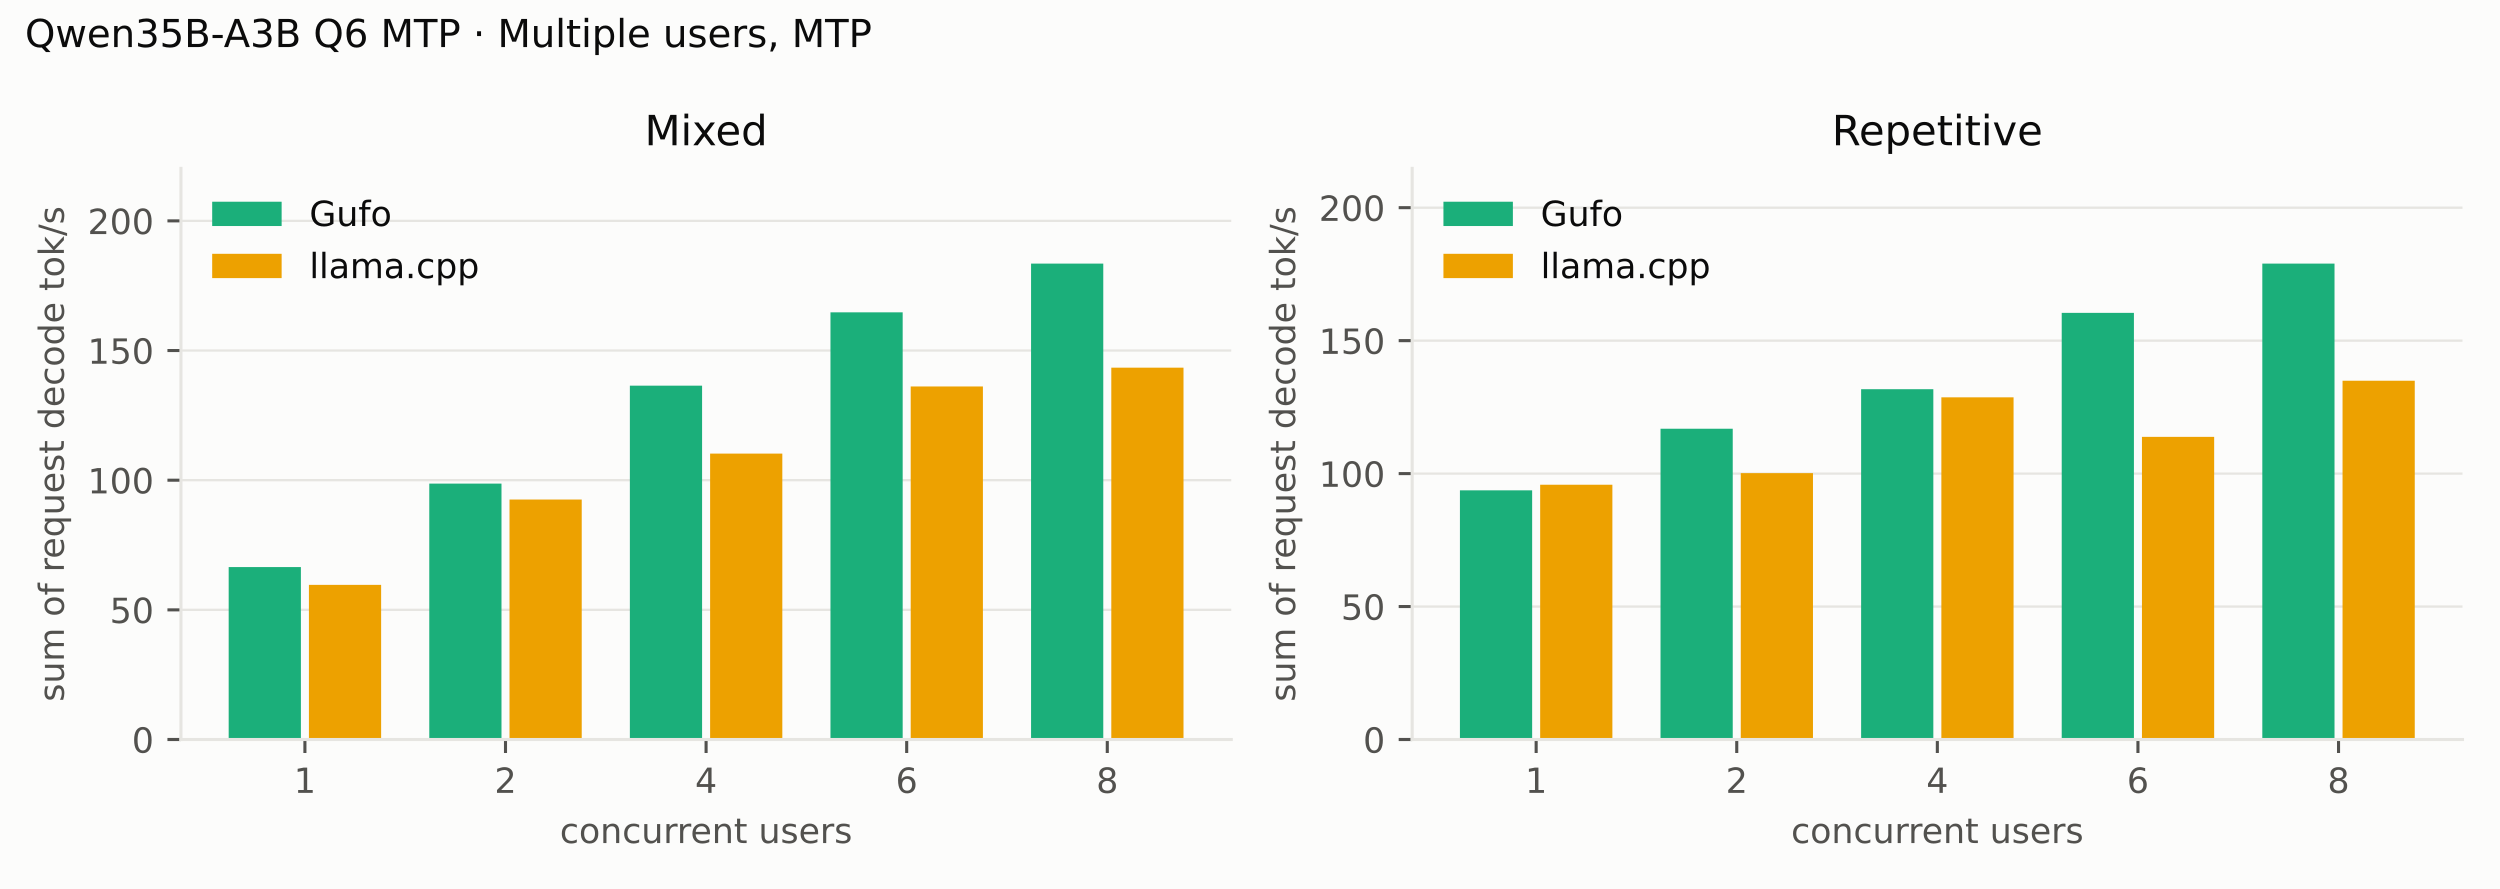
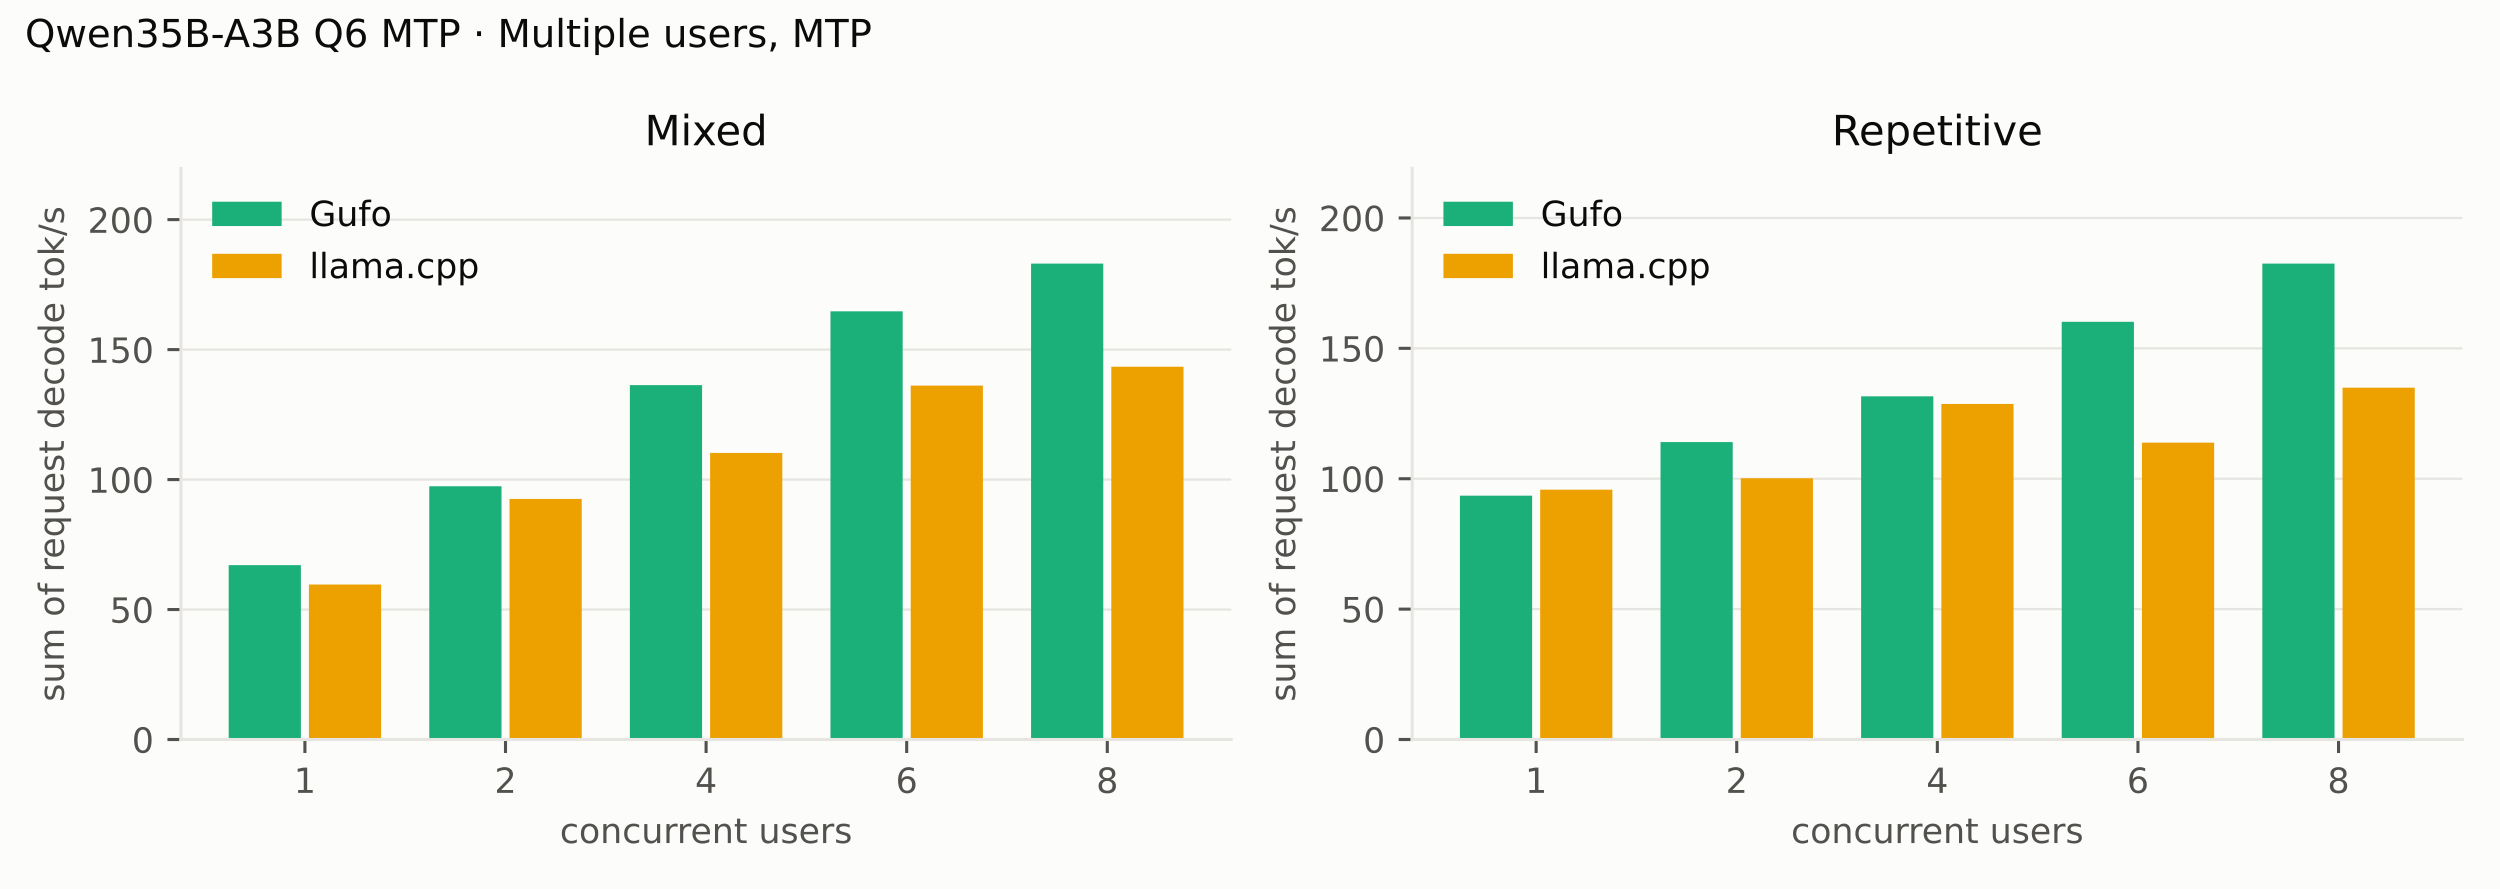
<svg xmlns="http://www.w3.org/2000/svg" xmlns:xlink="http://www.w3.org/1999/xlink" width="648pt" height="230.4pt" viewBox="0 0 648 230.4" version="1.1">
  <defs>
    <style type="text/css">*{stroke-linejoin: round; stroke-linecap: butt}</style>
  </defs>
  <g id="figure_1">
    <g id="patch_1">
      <path d="M 0 230.4 L 648 230.4 L 648 0 L 0 0 z " style="fill: #fcfcfb" />
    </g>
    <g id="axes_1">
      <g id="patch_2">
        <path d="M 46.899 191.68 L 319.14 191.68 L 319.14 43.647 L 46.899 43.647 z " style="fill: #fcfcfb" />
      </g>
      <g id="matplotlib.axis_1">
        <g id="xtick_1">
          <g id="line2d_1">
            <defs>
              <path id="m1ebf051f68" d="M 0 0 L 0 3.5 " style="stroke: #52514e; stroke-width: 0.8" />
            </defs>
            <g>
              <use xlink:href="#m1ebf051f68" x="79.032" y="191.68" style="fill: #52514e; stroke: #52514e; stroke-width: 0.8" />
            </g>
          </g>
          <g id="text_1">
            <text style="font-size: 9px; font-family: 'DejaVu Sans', 'Bitstream Vera Sans', 'Computer Modern Sans Serif', 'Lucida Grande', 'Verdana', 'Geneva', 'Lucid', 'Arial', 'Helvetica', 'Avant Garde', sans-serif; text-anchor: middle; fill: #52514e" x="79.032" y="205.518" transform="rotate(-0 79.03174 205.5179)">1</text>
          </g>
        </g>
        <g id="xtick_2">
          <g id="line2d_2">
            <g>
              <use xlink:href="#m1ebf051f68" x="131.026" y="191.68" style="fill: #52514e; stroke: #52514e; stroke-width: 0.8" />
            </g>
          </g>
          <g id="text_2">
            <text style="font-size: 9px; font-family: 'DejaVu Sans', 'Bitstream Vera Sans', 'Computer Modern Sans Serif', 'Lucida Grande', 'Verdana', 'Geneva', 'Lucid', 'Arial', 'Helvetica', 'Avant Garde', sans-serif; text-anchor: middle; fill: #52514e" x="131.026" y="205.518" transform="rotate(-0 131.0257 205.5179)">2</text>
          </g>
        </g>
        <g id="xtick_3">
          <g id="line2d_3">
            <g>
              <use xlink:href="#m1ebf051f68" x="183.02" y="191.68" style="fill: #52514e; stroke: #52514e; stroke-width: 0.8" />
            </g>
          </g>
          <g id="text_3">
            <text style="font-size: 9px; font-family: 'DejaVu Sans', 'Bitstream Vera Sans', 'Computer Modern Sans Serif', 'Lucida Grande', 'Verdana', 'Geneva', 'Lucid', 'Arial', 'Helvetica', 'Avant Garde', sans-serif; text-anchor: middle; fill: #52514e" x="183.02" y="205.518" transform="rotate(-0 183.0197 205.5179)">4</text>
          </g>
        </g>
        <g id="xtick_4">
          <g id="line2d_4">
            <g>
              <use xlink:href="#m1ebf051f68" x="235.014" y="191.68" style="fill: #52514e; stroke: #52514e; stroke-width: 0.8" />
            </g>
          </g>
          <g id="text_4">
            <text style="font-size: 9px; font-family: 'DejaVu Sans', 'Bitstream Vera Sans', 'Computer Modern Sans Serif', 'Lucida Grande', 'Verdana', 'Geneva', 'Lucid', 'Arial', 'Helvetica', 'Avant Garde', sans-serif; text-anchor: middle; fill: #52514e" x="235.014" y="205.518" transform="rotate(-0 235.0137 205.5179)">6</text>
          </g>
        </g>
        <g id="xtick_5">
          <g id="line2d_5">
            <g>
              <use xlink:href="#m1ebf051f68" x="287.008" y="191.68" style="fill: #52514e; stroke: #52514e; stroke-width: 0.8" />
            </g>
          </g>
          <g id="text_5">
            <text style="font-size: 9px; font-family: 'DejaVu Sans', 'Bitstream Vera Sans', 'Computer Modern Sans Serif', 'Lucida Grande', 'Verdana', 'Geneva', 'Lucid', 'Arial', 'Helvetica', 'Avant Garde', sans-serif; text-anchor: middle; fill: #52514e" x="287.008" y="205.518" transform="rotate(-0 287.0077 205.5179)">8</text>
          </g>
        </g>
        <g id="text_6">
          <text style="font-size: 9px; font-family: 'DejaVu Sans', 'Bitstream Vera Sans', 'Computer Modern Sans Serif', 'Lucida Grande', 'Verdana', 'Geneva', 'Lucid', 'Arial', 'Helvetica', 'Avant Garde', sans-serif; text-anchor: middle; fill: #52514e" x="183.02" y="218.518" transform="rotate(-0 183.0197 218.5179)">concurrent users</text>
        </g>
      </g>
      <g id="matplotlib.axis_2">
        <g id="ytick_1">
          <g id="line2d_6">
            <path d="M 46.899 191.68 L 319.14 191.68 " clip-path="url(#p1bdd1d52e2)" style="fill: none; stroke: #e6e5e1; stroke-width: 0.6; stroke-linecap: square" />
          </g>
          <g id="line2d_7">
            <defs>
              <path id="m680e5b1e24" d="M 0 0 L -3.5 0 " style="stroke: #52514e; stroke-width: 0.8" />
            </defs>
            <g>
              <use xlink:href="#m680e5b1e24" x="46.899" y="191.68" style="fill: #52514e; stroke: #52514e; stroke-width: 0.8" />
            </g>
          </g>
          <g id="text_7">
            <text style="font-size: 9px; font-family: 'DejaVu Sans', 'Bitstream Vera Sans', 'Computer Modern Sans Serif', 'Lucida Grande', 'Verdana', 'Geneva', 'Lucid', 'Arial', 'Helvetica', 'Avant Garde', sans-serif; text-anchor: end; fill: #52514e" x="39.899" y="195.099" transform="rotate(-0 39.89945 195.0989)">0</text>
          </g>
        </g>
        <g id="ytick_2">
          <g id="line2d_8">
-             <path d="M 46.899 158.072 L 319.14 158.072 " clip-path="url(#p1bdd1d52e2)" style="fill: none; stroke: #e6e5e1; stroke-width: 0.6; stroke-linecap: square" />
+             <path d="M 46.899 157.991 L 319.14 157.991 " clip-path="url(#p1bdd1d52e2)" style="fill: none; stroke: #e6e5e1; stroke-width: 0.6; stroke-linecap: square" />
          </g>
          <g id="line2d_9">
            <g>
-               <use xlink:href="#m680e5b1e24" x="46.899" y="158.072" style="fill: #52514e; stroke: #52514e; stroke-width: 0.8" />
+               <use xlink:href="#m680e5b1e24" x="46.899" y="157.991" style="fill: #52514e; stroke: #52514e; stroke-width: 0.8" />
            </g>
          </g>
          <g id="text_8">
-             <text style="font-size: 9px; font-family: 'DejaVu Sans', 'Bitstream Vera Sans', 'Computer Modern Sans Serif', 'Lucida Grande', 'Verdana', 'Geneva', 'Lucid', 'Arial', 'Helvetica', 'Avant Garde', sans-serif; text-anchor: end; fill: #52514e" x="39.899" y="161.491" transform="rotate(-0 39.89945 161.4912)">50</text>
+             <text style="font-size: 9px; font-family: 'DejaVu Sans', 'Bitstream Vera Sans', 'Computer Modern Sans Serif', 'Lucida Grande', 'Verdana', 'Geneva', 'Lucid', 'Arial', 'Helvetica', 'Avant Garde', sans-serif; text-anchor: end; fill: #52514e" x="39.899" y="161.41" transform="rotate(-0 39.89945 161.4104)">50</text>
          </g>
        </g>
        <g id="ytick_3">
          <g id="line2d_10">
-             <path d="M 46.899 124.464 L 319.14 124.464 " clip-path="url(#p1bdd1d52e2)" style="fill: none; stroke: #e6e5e1; stroke-width: 0.6; stroke-linecap: square" />
+             <path d="M 46.899 124.303 L 319.14 124.303 " clip-path="url(#p1bdd1d52e2)" style="fill: none; stroke: #e6e5e1; stroke-width: 0.6; stroke-linecap: square" />
          </g>
          <g id="line2d_11">
            <g>
-               <use xlink:href="#m680e5b1e24" x="46.899" y="124.464" style="fill: #52514e; stroke: #52514e; stroke-width: 0.8" />
+               <use xlink:href="#m680e5b1e24" x="46.899" y="124.303" style="fill: #52514e; stroke: #52514e; stroke-width: 0.8" />
            </g>
          </g>
          <g id="text_9">
-             <text style="font-size: 9px; font-family: 'DejaVu Sans', 'Bitstream Vera Sans', 'Computer Modern Sans Serif', 'Lucida Grande', 'Verdana', 'Geneva', 'Lucid', 'Arial', 'Helvetica', 'Avant Garde', sans-serif; text-anchor: end; fill: #52514e" x="39.899" y="127.883" transform="rotate(-0 39.89945 127.8834)">100</text>
+             <text style="font-size: 9px; font-family: 'DejaVu Sans', 'Bitstream Vera Sans', 'Computer Modern Sans Serif', 'Lucida Grande', 'Verdana', 'Geneva', 'Lucid', 'Arial', 'Helvetica', 'Avant Garde', sans-serif; text-anchor: end; fill: #52514e" x="39.899" y="127.722" transform="rotate(-0 39.89945 127.7218)">100</text>
          </g>
        </g>
        <g id="ytick_4">
          <g id="line2d_12">
-             <path d="M 46.899 90.857 L 319.14 90.857 " clip-path="url(#p1bdd1d52e2)" style="fill: none; stroke: #e6e5e1; stroke-width: 0.6; stroke-linecap: square" />
+             <path d="M 46.899 90.614 L 319.14 90.614 " clip-path="url(#p1bdd1d52e2)" style="fill: none; stroke: #e6e5e1; stroke-width: 0.6; stroke-linecap: square" />
          </g>
          <g id="line2d_13">
            <g>
-               <use xlink:href="#m680e5b1e24" x="46.899" y="90.857" style="fill: #52514e; stroke: #52514e; stroke-width: 0.8" />
+               <use xlink:href="#m680e5b1e24" x="46.899" y="90.614" style="fill: #52514e; stroke: #52514e; stroke-width: 0.8" />
            </g>
          </g>
          <g id="text_10">
-             <text style="font-size: 9px; font-family: 'DejaVu Sans', 'Bitstream Vera Sans', 'Computer Modern Sans Serif', 'Lucida Grande', 'Verdana', 'Geneva', 'Lucid', 'Arial', 'Helvetica', 'Avant Garde', sans-serif; text-anchor: end; fill: #52514e" x="39.899" y="94.276" transform="rotate(-0 39.89945 94.27557)">150</text>
+             <text style="font-size: 9px; font-family: 'DejaVu Sans', 'Bitstream Vera Sans', 'Computer Modern Sans Serif', 'Lucida Grande', 'Verdana', 'Geneva', 'Lucid', 'Arial', 'Helvetica', 'Avant Garde', sans-serif; text-anchor: end; fill: #52514e" x="39.899" y="94.033" transform="rotate(-0 39.89945 94.03328)">150</text>
          </g>
        </g>
        <g id="ytick_5">
          <g id="line2d_14">
-             <path d="M 46.899 57.249 L 319.14 57.249 " clip-path="url(#p1bdd1d52e2)" style="fill: none; stroke: #e6e5e1; stroke-width: 0.6; stroke-linecap: square" />
+             <path d="M 46.899 56.926 L 319.14 56.926 " clip-path="url(#p1bdd1d52e2)" style="fill: none; stroke: #e6e5e1; stroke-width: 0.6; stroke-linecap: square" />
          </g>
          <g id="line2d_15">
            <g>
-               <use xlink:href="#m680e5b1e24" x="46.899" y="57.249" style="fill: #52514e; stroke: #52514e; stroke-width: 0.8" />
+               <use xlink:href="#m680e5b1e24" x="46.899" y="56.926" style="fill: #52514e; stroke: #52514e; stroke-width: 0.8" />
            </g>
          </g>
          <g id="text_11">
-             <text style="font-size: 9px; font-family: 'DejaVu Sans', 'Bitstream Vera Sans', 'Computer Modern Sans Serif', 'Lucida Grande', 'Verdana', 'Geneva', 'Lucid', 'Arial', 'Helvetica', 'Avant Garde', sans-serif; text-anchor: end; fill: #52514e" x="39.899" y="60.668" transform="rotate(-0 39.89945 60.66778)">200</text>
+             <text style="font-size: 9px; font-family: 'DejaVu Sans', 'Bitstream Vera Sans', 'Computer Modern Sans Serif', 'Lucida Grande', 'Verdana', 'Geneva', 'Lucid', 'Arial', 'Helvetica', 'Avant Garde', sans-serif; text-anchor: end; fill: #52514e" x="39.899" y="60.345" transform="rotate(-0 39.89945 60.34472)">200</text>
          </g>
        </g>
        <g id="text_12">
          <text style="font-size: 9px; font-family: 'DejaVu Sans', 'Bitstream Vera Sans', 'Computer Modern Sans Serif', 'Lucida Grande', 'Verdana', 'Geneva', 'Lucid', 'Arial', 'Helvetica', 'Avant Garde', sans-serif; text-anchor: middle; fill: #52514e" x="16.559" y="117.664" transform="rotate(-90 16.55859 117.6635)">sum of request decode tok/s</text>
        </g>
      </g>
      <g id="patch_3">
-         <path d="M 59.274 191.68 L 77.992 191.68 L 77.992 146.988 L 59.274 146.988 z " clip-path="url(#p1bdd1d52e2)" style="fill: #1baf7a" />
+         <path d="M 59.274 191.68 L 77.992 191.68 L 77.992 146.477 L 59.274 146.477 z " clip-path="url(#p1bdd1d52e2)" style="fill: #1baf7a" />
      </g>
      <g id="patch_4">
-         <path d="M 111.268 191.68 L 129.986 191.68 L 129.986 125.345 L 111.268 125.345 z " clip-path="url(#p1bdd1d52e2)" style="fill: #1baf7a" />
+         <path d="M 111.268 191.68 L 129.986 191.68 L 129.986 126.048 L 111.268 126.048 z " clip-path="url(#p1bdd1d52e2)" style="fill: #1baf7a" />
      </g>
      <g id="patch_5">
-         <path d="M 163.262 191.68 L 181.98 191.68 L 181.98 99.971 L 163.262 99.971 z " clip-path="url(#p1bdd1d52e2)" style="fill: #1baf7a" />
+         <path d="M 163.262 191.68 L 181.98 191.68 L 181.98 99.825 L 163.262 99.825 z " clip-path="url(#p1bdd1d52e2)" style="fill: #1baf7a" />
      </g>
      <g id="patch_6">
-         <path d="M 215.256 191.68 L 233.974 191.68 L 233.974 80.956 L 215.256 80.956 z " clip-path="url(#p1bdd1d52e2)" style="fill: #1baf7a" />
+         <path d="M 215.256 191.68 L 233.974 191.68 L 233.974 80.69 L 215.256 80.69 z " clip-path="url(#p1bdd1d52e2)" style="fill: #1baf7a" />
      </g>
      <g id="patch_7">
        <path d="M 267.25 191.68 L 285.968 191.68 L 285.968 68.319 L 267.25 68.319 z " clip-path="url(#p1bdd1d52e2)" style="fill: #1baf7a" />
      </g>
      <g id="patch_8">
-         <path d="M 80.072 191.68 L 98.789 191.68 L 98.789 151.599 L 80.072 151.599 z " clip-path="url(#p1bdd1d52e2)" style="fill: #eda100" />
+         <path d="M 80.072 191.68 L 98.789 191.68 L 98.789 151.503 L 80.072 151.503 z " clip-path="url(#p1bdd1d52e2)" style="fill: #eda100" />
      </g>
      <g id="patch_9">
-         <path d="M 132.066 191.68 L 150.783 191.68 L 150.783 129.472 L 132.066 129.472 z " clip-path="url(#p1bdd1d52e2)" style="fill: #eda100" />
+         <path d="M 132.066 191.68 L 150.783 191.68 L 150.783 129.322 L 132.066 129.322 z " clip-path="url(#p1bdd1d52e2)" style="fill: #eda100" />
      </g>
      <g id="patch_10">
-         <path d="M 184.06 191.68 L 202.777 191.68 L 202.777 117.582 L 184.06 117.582 z " clip-path="url(#p1bdd1d52e2)" style="fill: #eda100" />
+         <path d="M 184.06 191.68 L 202.777 191.68 L 202.777 117.403 L 184.06 117.403 z " clip-path="url(#p1bdd1d52e2)" style="fill: #eda100" />
      </g>
      <g id="patch_11">
-         <path d="M 236.054 191.68 L 254.771 191.68 L 254.771 100.173 L 236.054 100.173 z " clip-path="url(#p1bdd1d52e2)" style="fill: #eda100" />
+         <path d="M 236.054 191.68 L 254.771 191.68 L 254.771 99.953 L 236.054 99.953 z " clip-path="url(#p1bdd1d52e2)" style="fill: #eda100" />
      </g>
      <g id="patch_12">
-         <path d="M 288.048 191.68 L 306.765 191.68 L 306.765 95.293 L 288.048 95.293 z " clip-path="url(#p1bdd1d52e2)" style="fill: #eda100" />
+         <path d="M 288.048 191.68 L 306.765 191.68 L 306.765 95.061 L 288.048 95.061 z " clip-path="url(#p1bdd1d52e2)" style="fill: #eda100" />
      </g>
      <g id="patch_13">
        <path d="M 46.899 191.68 L 46.899 43.647 " style="fill: none; stroke: #e6e5e1; stroke-width: 0.8; stroke-linejoin: miter; stroke-linecap: square" />
      </g>
      <g id="patch_14">
        <path d="M 46.899 191.68 L 319.14 191.68 " style="fill: none; stroke: #e6e5e1; stroke-width: 0.8; stroke-linejoin: miter; stroke-linecap: square" />
      </g>
      <g id="text_13">
        <text style="font-size: 10.8px; font-family: 'DejaVu Sans', 'Bitstream Vera Sans', 'Computer Modern Sans Serif', 'Lucida Grande', 'Verdana', 'Geneva', 'Lucid', 'Arial', 'Helvetica', 'Avant Garde', sans-serif; text-anchor: middle; fill: #0b0b0b" x="183.02" y="37.647" transform="rotate(-0 183.0197 37.64709)">Mixed</text>
      </g>
      <g id="legend_1">
        <g id="patch_15">
          <path d="M 54.999 58.586 L 72.999 58.586 L 72.999 52.286 L 54.999 52.286 z " style="fill: #1baf7a" />
        </g>
        <g id="text_14">
          <text style="font-size: 9px; font-family: 'DejaVu Sans', 'Bitstream Vera Sans', 'Computer Modern Sans Serif', 'Lucida Grande', 'Verdana', 'Geneva', 'Lucid', 'Arial', 'Helvetica', 'Avant Garde', sans-serif; text-anchor: start; fill: #0b0b0b" x="80.199" y="58.586" transform="rotate(-0 80.19945 58.58569)">Gufo</text>
        </g>
        <g id="patch_16">
          <path d="M 54.999 72.086 L 72.999 72.086 L 72.999 65.786 L 54.999 65.786 z " style="fill: #eda100" />
        </g>
        <g id="text_15">
          <text style="font-size: 9px; font-family: 'DejaVu Sans', 'Bitstream Vera Sans', 'Computer Modern Sans Serif', 'Lucida Grande', 'Verdana', 'Geneva', 'Lucid', 'Arial', 'Helvetica', 'Avant Garde', sans-serif; text-anchor: start; fill: #0b0b0b" x="80.199" y="72.086" transform="rotate(-0 80.19945 72.08639)">llama.cpp</text>
        </g>
      </g>
    </g>
    <g id="axes_2">
      <g id="patch_17">
        <path d="M 366.039 191.68 L 638.28 191.68 L 638.28 43.647 L 366.039 43.647 z " style="fill: #fcfcfb" />
      </g>
      <g id="matplotlib.axis_3">
        <g id="xtick_6">
          <g id="line2d_16">
            <g>
              <use xlink:href="#m1ebf051f68" x="398.172" y="191.68" style="fill: #52514e; stroke: #52514e; stroke-width: 0.8" />
            </g>
          </g>
          <g id="text_16">
            <text style="font-size: 9px; font-family: 'DejaVu Sans', 'Bitstream Vera Sans', 'Computer Modern Sans Serif', 'Lucida Grande', 'Verdana', 'Geneva', 'Lucid', 'Arial', 'Helvetica', 'Avant Garde', sans-serif; text-anchor: middle; fill: #52514e" x="398.172" y="205.518" transform="rotate(-0 398.1717 205.5179)">1</text>
          </g>
        </g>
        <g id="xtick_7">
          <g id="line2d_17">
            <g>
              <use xlink:href="#m1ebf051f68" x="450.166" y="191.68" style="fill: #52514e; stroke: #52514e; stroke-width: 0.8" />
            </g>
          </g>
          <g id="text_17">
            <text style="font-size: 9px; font-family: 'DejaVu Sans', 'Bitstream Vera Sans', 'Computer Modern Sans Serif', 'Lucida Grande', 'Verdana', 'Geneva', 'Lucid', 'Arial', 'Helvetica', 'Avant Garde', sans-serif; text-anchor: middle; fill: #52514e" x="450.166" y="205.518" transform="rotate(-0 450.1657 205.5179)">2</text>
          </g>
        </g>
        <g id="xtick_8">
          <g id="line2d_18">
            <g>
              <use xlink:href="#m1ebf051f68" x="502.16" y="191.68" style="fill: #52514e; stroke: #52514e; stroke-width: 0.8" />
            </g>
          </g>
          <g id="text_18">
            <text style="font-size: 9px; font-family: 'DejaVu Sans', 'Bitstream Vera Sans', 'Computer Modern Sans Serif', 'Lucida Grande', 'Verdana', 'Geneva', 'Lucid', 'Arial', 'Helvetica', 'Avant Garde', sans-serif; text-anchor: middle; fill: #52514e" x="502.16" y="205.518" transform="rotate(-0 502.1597 205.5179)">4</text>
          </g>
        </g>
        <g id="xtick_9">
          <g id="line2d_19">
            <g>
              <use xlink:href="#m1ebf051f68" x="554.154" y="191.68" style="fill: #52514e; stroke: #52514e; stroke-width: 0.8" />
            </g>
          </g>
          <g id="text_19">
            <text style="font-size: 9px; font-family: 'DejaVu Sans', 'Bitstream Vera Sans', 'Computer Modern Sans Serif', 'Lucida Grande', 'Verdana', 'Geneva', 'Lucid', 'Arial', 'Helvetica', 'Avant Garde', sans-serif; text-anchor: middle; fill: #52514e" x="554.154" y="205.518" transform="rotate(-0 554.1537 205.5179)">6</text>
          </g>
        </g>
        <g id="xtick_10">
          <g id="line2d_20">
            <g>
              <use xlink:href="#m1ebf051f68" x="606.148" y="191.68" style="fill: #52514e; stroke: #52514e; stroke-width: 0.8" />
            </g>
          </g>
          <g id="text_20">
            <text style="font-size: 9px; font-family: 'DejaVu Sans', 'Bitstream Vera Sans', 'Computer Modern Sans Serif', 'Lucida Grande', 'Verdana', 'Geneva', 'Lucid', 'Arial', 'Helvetica', 'Avant Garde', sans-serif; text-anchor: middle; fill: #52514e" x="606.148" y="205.518" transform="rotate(-0 606.1477 205.5179)">8</text>
          </g>
        </g>
        <g id="text_21">
          <text style="font-size: 9px; font-family: 'DejaVu Sans', 'Bitstream Vera Sans', 'Computer Modern Sans Serif', 'Lucida Grande', 'Verdana', 'Geneva', 'Lucid', 'Arial', 'Helvetica', 'Avant Garde', sans-serif; text-anchor: middle; fill: #52514e" x="502.16" y="218.518" transform="rotate(-0 502.1597 218.5179)">concurrent users</text>
        </g>
      </g>
      <g id="matplotlib.axis_4">
        <g id="ytick_6">
          <g id="line2d_21">
            <path d="M 366.039 191.68 L 638.28 191.68 " clip-path="url(#pbed3e39741)" style="fill: none; stroke: #e6e5e1; stroke-width: 0.6; stroke-linecap: square" />
          </g>
          <g id="line2d_22">
            <g>
              <use xlink:href="#m680e5b1e24" x="366.039" y="191.68" style="fill: #52514e; stroke: #52514e; stroke-width: 0.8" />
            </g>
          </g>
          <g id="text_22">
            <text style="font-size: 9px; font-family: 'DejaVu Sans', 'Bitstream Vera Sans', 'Computer Modern Sans Serif', 'Lucida Grande', 'Verdana', 'Geneva', 'Lucid', 'Arial', 'Helvetica', 'Avant Garde', sans-serif; text-anchor: end; fill: #52514e" x="359.039" y="195.099" transform="rotate(-0 359.0395 195.0989)">0</text>
          </g>
        </g>
        <g id="ytick_7">
          <g id="line2d_23">
-             <path d="M 366.039 157.218 L 638.28 157.218 " clip-path="url(#pbed3e39741)" style="fill: none; stroke: #e6e5e1; stroke-width: 0.6; stroke-linecap: square" />
+             <path d="M 366.039 157.884 L 638.28 157.884 " clip-path="url(#pbed3e39741)" style="fill: none; stroke: #e6e5e1; stroke-width: 0.6; stroke-linecap: square" />
          </g>
          <g id="line2d_24">
            <g>
-               <use xlink:href="#m680e5b1e24" x="366.039" y="157.218" style="fill: #52514e; stroke: #52514e; stroke-width: 0.8" />
+               <use xlink:href="#m680e5b1e24" x="366.039" y="157.884" style="fill: #52514e; stroke: #52514e; stroke-width: 0.8" />
            </g>
          </g>
          <g id="text_23">
-             <text style="font-size: 9px; font-family: 'DejaVu Sans', 'Bitstream Vera Sans', 'Computer Modern Sans Serif', 'Lucida Grande', 'Verdana', 'Geneva', 'Lucid', 'Arial', 'Helvetica', 'Avant Garde', sans-serif; text-anchor: end; fill: #52514e" x="359.039" y="160.637" transform="rotate(-0 359.0395 160.6368)">50</text>
+             <text style="font-size: 9px; font-family: 'DejaVu Sans', 'Bitstream Vera Sans', 'Computer Modern Sans Serif', 'Lucida Grande', 'Verdana', 'Geneva', 'Lucid', 'Arial', 'Helvetica', 'Avant Garde', sans-serif; text-anchor: end; fill: #52514e" x="359.039" y="161.303" transform="rotate(-0 359.0395 161.3033)">50</text>
          </g>
        </g>
        <g id="ytick_8">
          <g id="line2d_25">
-             <path d="M 366.039 122.756 L 638.28 122.756 " clip-path="url(#pbed3e39741)" style="fill: none; stroke: #e6e5e1; stroke-width: 0.6; stroke-linecap: square" />
+             <path d="M 366.039 124.089 L 638.28 124.089 " clip-path="url(#pbed3e39741)" style="fill: none; stroke: #e6e5e1; stroke-width: 0.6; stroke-linecap: square" />
          </g>
          <g id="line2d_26">
            <g>
-               <use xlink:href="#m680e5b1e24" x="366.039" y="122.756" style="fill: #52514e; stroke: #52514e; stroke-width: 0.8" />
+               <use xlink:href="#m680e5b1e24" x="366.039" y="124.089" style="fill: #52514e; stroke: #52514e; stroke-width: 0.8" />
            </g>
          </g>
          <g id="text_24">
-             <text style="font-size: 9px; font-family: 'DejaVu Sans', 'Bitstream Vera Sans', 'Computer Modern Sans Serif', 'Lucida Grande', 'Verdana', 'Geneva', 'Lucid', 'Arial', 'Helvetica', 'Avant Garde', sans-serif; text-anchor: end; fill: #52514e" x="359.039" y="126.175" transform="rotate(-0 359.0395 126.1746)">100</text>
+             <text style="font-size: 9px; font-family: 'DejaVu Sans', 'Bitstream Vera Sans', 'Computer Modern Sans Serif', 'Lucida Grande', 'Verdana', 'Geneva', 'Lucid', 'Arial', 'Helvetica', 'Avant Garde', sans-serif; text-anchor: end; fill: #52514e" x="359.039" y="127.508" transform="rotate(-0 359.0395 127.5077)">100</text>
          </g>
        </g>
        <g id="ytick_9">
          <g id="line2d_27">
-             <path d="M 366.039 88.294 L 638.28 88.294 " clip-path="url(#pbed3e39741)" style="fill: none; stroke: #e6e5e1; stroke-width: 0.6; stroke-linecap: square" />
+             <path d="M 366.039 90.293 L 638.28 90.293 " clip-path="url(#pbed3e39741)" style="fill: none; stroke: #e6e5e1; stroke-width: 0.6; stroke-linecap: square" />
          </g>
          <g id="line2d_28">
            <g>
-               <use xlink:href="#m680e5b1e24" x="366.039" y="88.294" style="fill: #52514e; stroke: #52514e; stroke-width: 0.8" />
+               <use xlink:href="#m680e5b1e24" x="366.039" y="90.293" style="fill: #52514e; stroke: #52514e; stroke-width: 0.8" />
            </g>
          </g>
          <g id="text_25">
-             <text style="font-size: 9px; font-family: 'DejaVu Sans', 'Bitstream Vera Sans', 'Computer Modern Sans Serif', 'Lucida Grande', 'Verdana', 'Geneva', 'Lucid', 'Arial', 'Helvetica', 'Avant Garde', sans-serif; text-anchor: end; fill: #52514e" x="359.039" y="91.712" transform="rotate(-0 359.0395 91.71246)">150</text>
+             <text style="font-size: 9px; font-family: 'DejaVu Sans', 'Bitstream Vera Sans', 'Computer Modern Sans Serif', 'Lucida Grande', 'Verdana', 'Geneva', 'Lucid', 'Arial', 'Helvetica', 'Avant Garde', sans-serif; text-anchor: end; fill: #52514e" x="359.039" y="93.712" transform="rotate(-0 359.0395 93.7121)">150</text>
          </g>
        </g>
        <g id="ytick_10">
          <g id="line2d_29">
-             <path d="M 366.039 53.831 L 638.28 53.831 " clip-path="url(#pbed3e39741)" style="fill: none; stroke: #e6e5e1; stroke-width: 0.6; stroke-linecap: square" />
+             <path d="M 366.039 56.498 L 638.28 56.498 " clip-path="url(#pbed3e39741)" style="fill: none; stroke: #e6e5e1; stroke-width: 0.6; stroke-linecap: square" />
          </g>
          <g id="line2d_30">
            <g>
-               <use xlink:href="#m680e5b1e24" x="366.039" y="53.831" style="fill: #52514e; stroke: #52514e; stroke-width: 0.8" />
+               <use xlink:href="#m680e5b1e24" x="366.039" y="56.498" style="fill: #52514e; stroke: #52514e; stroke-width: 0.8" />
            </g>
          </g>
          <g id="text_26">
-             <text style="font-size: 9px; font-family: 'DejaVu Sans', 'Bitstream Vera Sans', 'Computer Modern Sans Serif', 'Lucida Grande', 'Verdana', 'Geneva', 'Lucid', 'Arial', 'Helvetica', 'Avant Garde', sans-serif; text-anchor: end; fill: #52514e" x="359.039" y="57.25" transform="rotate(-0 359.0395 57.2503)">200</text>
+             <text style="font-size: 9px; font-family: 'DejaVu Sans', 'Bitstream Vera Sans', 'Computer Modern Sans Serif', 'Lucida Grande', 'Verdana', 'Geneva', 'Lucid', 'Arial', 'Helvetica', 'Avant Garde', sans-serif; text-anchor: end; fill: #52514e" x="359.039" y="59.916" transform="rotate(-0 359.0395 59.91648)">200</text>
          </g>
        </g>
        <g id="text_27">
          <text style="font-size: 9px; font-family: 'DejaVu Sans', 'Bitstream Vera Sans', 'Computer Modern Sans Serif', 'Lucida Grande', 'Verdana', 'Geneva', 'Lucid', 'Arial', 'Helvetica', 'Avant Garde', sans-serif; text-anchor: middle; fill: #52514e" x="335.699" y="117.664" transform="rotate(-90 335.6986 117.6635)">sum of request decode tok/s</text>
        </g>
      </g>
      <g id="patch_18">
-         <path d="M 378.414 191.68 L 397.132 191.68 L 397.132 127.091 L 378.414 127.091 z " clip-path="url(#pbed3e39741)" style="fill: #1baf7a" />
+         <path d="M 378.414 191.68 L 397.132 191.68 L 397.132 128.475 L 378.414 128.475 z " clip-path="url(#pbed3e39741)" style="fill: #1baf7a" />
      </g>
      <g id="patch_19">
-         <path d="M 430.408 191.68 L 449.126 191.68 L 449.126 111.135 L 430.408 111.135 z " clip-path="url(#pbed3e39741)" style="fill: #1baf7a" />
+         <path d="M 430.408 191.68 L 449.126 191.68 L 449.126 114.585 L 430.408 114.585 z " clip-path="url(#pbed3e39741)" style="fill: #1baf7a" />
      </g>
      <g id="patch_20">
-         <path d="M 482.402 191.68 L 501.12 191.68 L 501.12 100.872 L 482.402 100.872 z " clip-path="url(#pbed3e39741)" style="fill: #1baf7a" />
+         <path d="M 482.402 191.68 L 501.12 191.68 L 501.12 102.723 L 482.402 102.723 z " clip-path="url(#pbed3e39741)" style="fill: #1baf7a" />
      </g>
      <g id="patch_21">
-         <path d="M 534.396 191.68 L 553.114 191.68 L 553.114 81.091 L 534.396 81.091 z " clip-path="url(#pbed3e39741)" style="fill: #1baf7a" />
+         <path d="M 534.396 191.68 L 553.114 191.68 L 553.114 83.419 L 534.396 83.419 z " clip-path="url(#pbed3e39741)" style="fill: #1baf7a" />
      </g>
      <g id="patch_22">
        <path d="M 586.39 191.68 L 605.108 191.68 L 605.108 68.319 L 586.39 68.319 z " clip-path="url(#pbed3e39741)" style="fill: #1baf7a" />
      </g>
      <g id="patch_23">
-         <path d="M 399.212 191.68 L 417.929 191.68 L 417.929 125.644 L 399.212 125.644 z " clip-path="url(#pbed3e39741)" style="fill: #eda100" />
+         <path d="M 399.212 191.68 L 417.929 191.68 L 417.929 126.921 L 399.212 126.921 z " clip-path="url(#pbed3e39741)" style="fill: #eda100" />
      </g>
      <g id="patch_24">
-         <path d="M 451.206 191.68 L 469.923 191.68 L 469.923 122.639 L 451.206 122.639 z " clip-path="url(#pbed3e39741)" style="fill: #eda100" />
+         <path d="M 451.206 191.68 L 469.923 191.68 L 469.923 123.974 L 451.206 123.974 z " clip-path="url(#pbed3e39741)" style="fill: #eda100" />
      </g>
      <g id="patch_25">
-         <path d="M 503.2 191.68 L 521.917 191.68 L 521.917 102.988 L 503.2 102.988 z " clip-path="url(#pbed3e39741)" style="fill: #eda100" />
+         <path d="M 503.2 191.68 L 521.917 191.68 L 521.917 104.704 L 503.2 104.704 z " clip-path="url(#pbed3e39741)" style="fill: #eda100" />
      </g>
      <g id="patch_26">
-         <path d="M 555.194 191.68 L 573.911 191.68 L 573.911 113.23 L 555.194 113.23 z " clip-path="url(#pbed3e39741)" style="fill: #eda100" />
+         <path d="M 555.194 191.68 L 573.911 191.68 L 573.911 114.748 L 555.194 114.748 z " clip-path="url(#pbed3e39741)" style="fill: #eda100" />
      </g>
      <g id="patch_27">
-         <path d="M 607.188 191.68 L 625.905 191.68 L 625.905 98.68 L 607.188 98.68 z " clip-path="url(#pbed3e39741)" style="fill: #eda100" />
+         <path d="M 607.188 191.68 L 625.905 191.68 L 625.905 100.479 L 607.188 100.479 z " clip-path="url(#pbed3e39741)" style="fill: #eda100" />
      </g>
      <g id="patch_28">
        <path d="M 366.039 191.68 L 366.039 43.647 " style="fill: none; stroke: #e6e5e1; stroke-width: 0.8; stroke-linejoin: miter; stroke-linecap: square" />
      </g>
      <g id="patch_29">
        <path d="M 366.039 191.68 L 638.28 191.68 " style="fill: none; stroke: #e6e5e1; stroke-width: 0.8; stroke-linejoin: miter; stroke-linecap: square" />
      </g>
      <g id="text_28">
        <text style="font-size: 10.8px; font-family: 'DejaVu Sans', 'Bitstream Vera Sans', 'Computer Modern Sans Serif', 'Lucida Grande', 'Verdana', 'Geneva', 'Lucid', 'Arial', 'Helvetica', 'Avant Garde', sans-serif; text-anchor: middle; fill: #0b0b0b" x="502.16" y="37.647" transform="rotate(-0 502.1597 37.64709)">Repetitive</text>
      </g>
      <g id="legend_2">
        <g id="patch_30">
          <path d="M 374.139 58.586 L 392.139 58.586 L 392.139 52.286 L 374.139 52.286 z " style="fill: #1baf7a" />
        </g>
        <g id="text_29">
          <text style="font-size: 9px; font-family: 'DejaVu Sans', 'Bitstream Vera Sans', 'Computer Modern Sans Serif', 'Lucida Grande', 'Verdana', 'Geneva', 'Lucid', 'Arial', 'Helvetica', 'Avant Garde', sans-serif; text-anchor: start; fill: #0b0b0b" x="399.339" y="58.586" transform="rotate(-0 399.3395 58.58569)">Gufo</text>
        </g>
        <g id="patch_31">
          <path d="M 374.139 72.086 L 392.139 72.086 L 392.139 65.786 L 374.139 65.786 z " style="fill: #eda100" />
        </g>
        <g id="text_30">
          <text style="font-size: 9px; font-family: 'DejaVu Sans', 'Bitstream Vera Sans', 'Computer Modern Sans Serif', 'Lucida Grande', 'Verdana', 'Geneva', 'Lucid', 'Arial', 'Helvetica', 'Avant Garde', sans-serif; text-anchor: start; fill: #0b0b0b" x="399.339" y="72.086" transform="rotate(-0 399.3395 72.08639)">llama.cpp</text>
        </g>
      </g>
    </g>
    <g id="text_31">
      <text style="font-size: 10px; font-family: 'DejaVu Sans', 'Bitstream Vera Sans', 'Computer Modern Sans Serif', 'Lucida Grande', 'Verdana', 'Geneva', 'Lucid', 'Arial', 'Helvetica', 'Avant Garde', sans-serif; text-anchor: start; fill: #0b0b0b" x="6.48" y="12.206" transform="rotate(-0 6.48 12.20644)">Qwen35B-A3B Q6 MTP · Multiple users, MTP</text>
    </g>
  </g>
  <defs>
    <clipPath id="p1bdd1d52e2">
      <rect x="46.899" y="43.647" width="272.241" height="148.033" />
    </clipPath>
    <clipPath id="pbed3e39741">
      <rect x="366.039" y="43.647" width="272.241" height="148.033" />
    </clipPath>
  </defs>
</svg>
